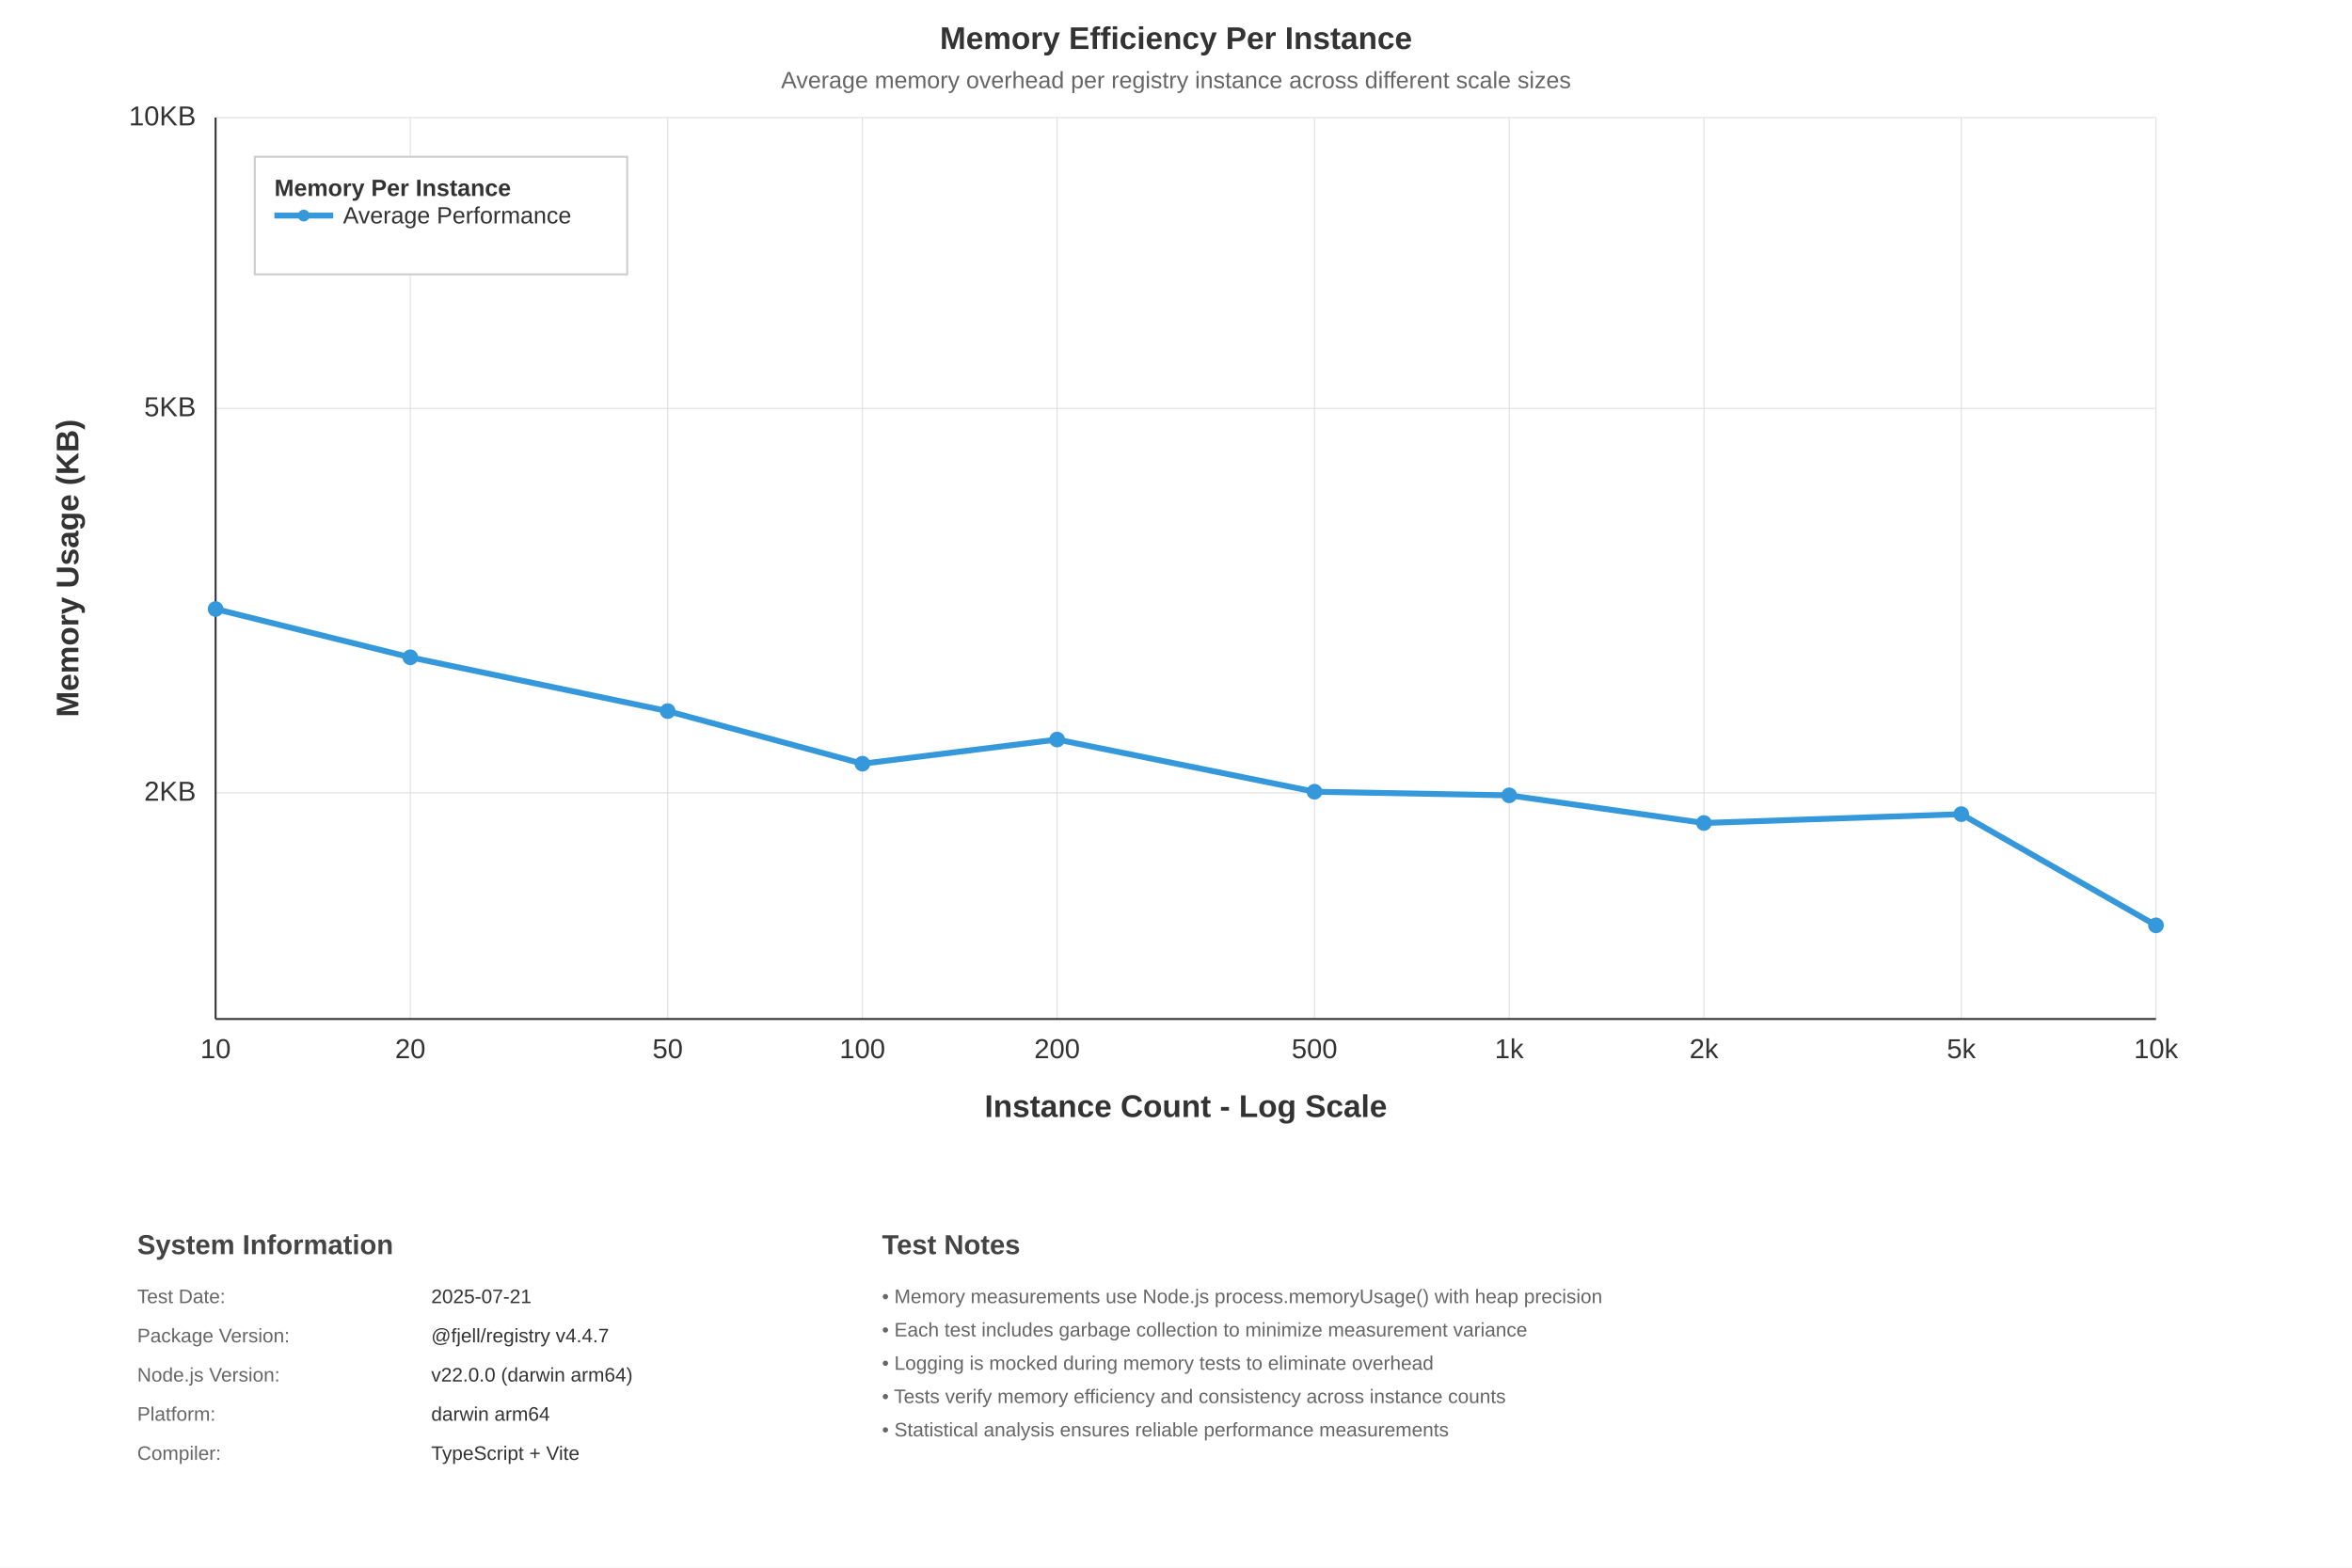
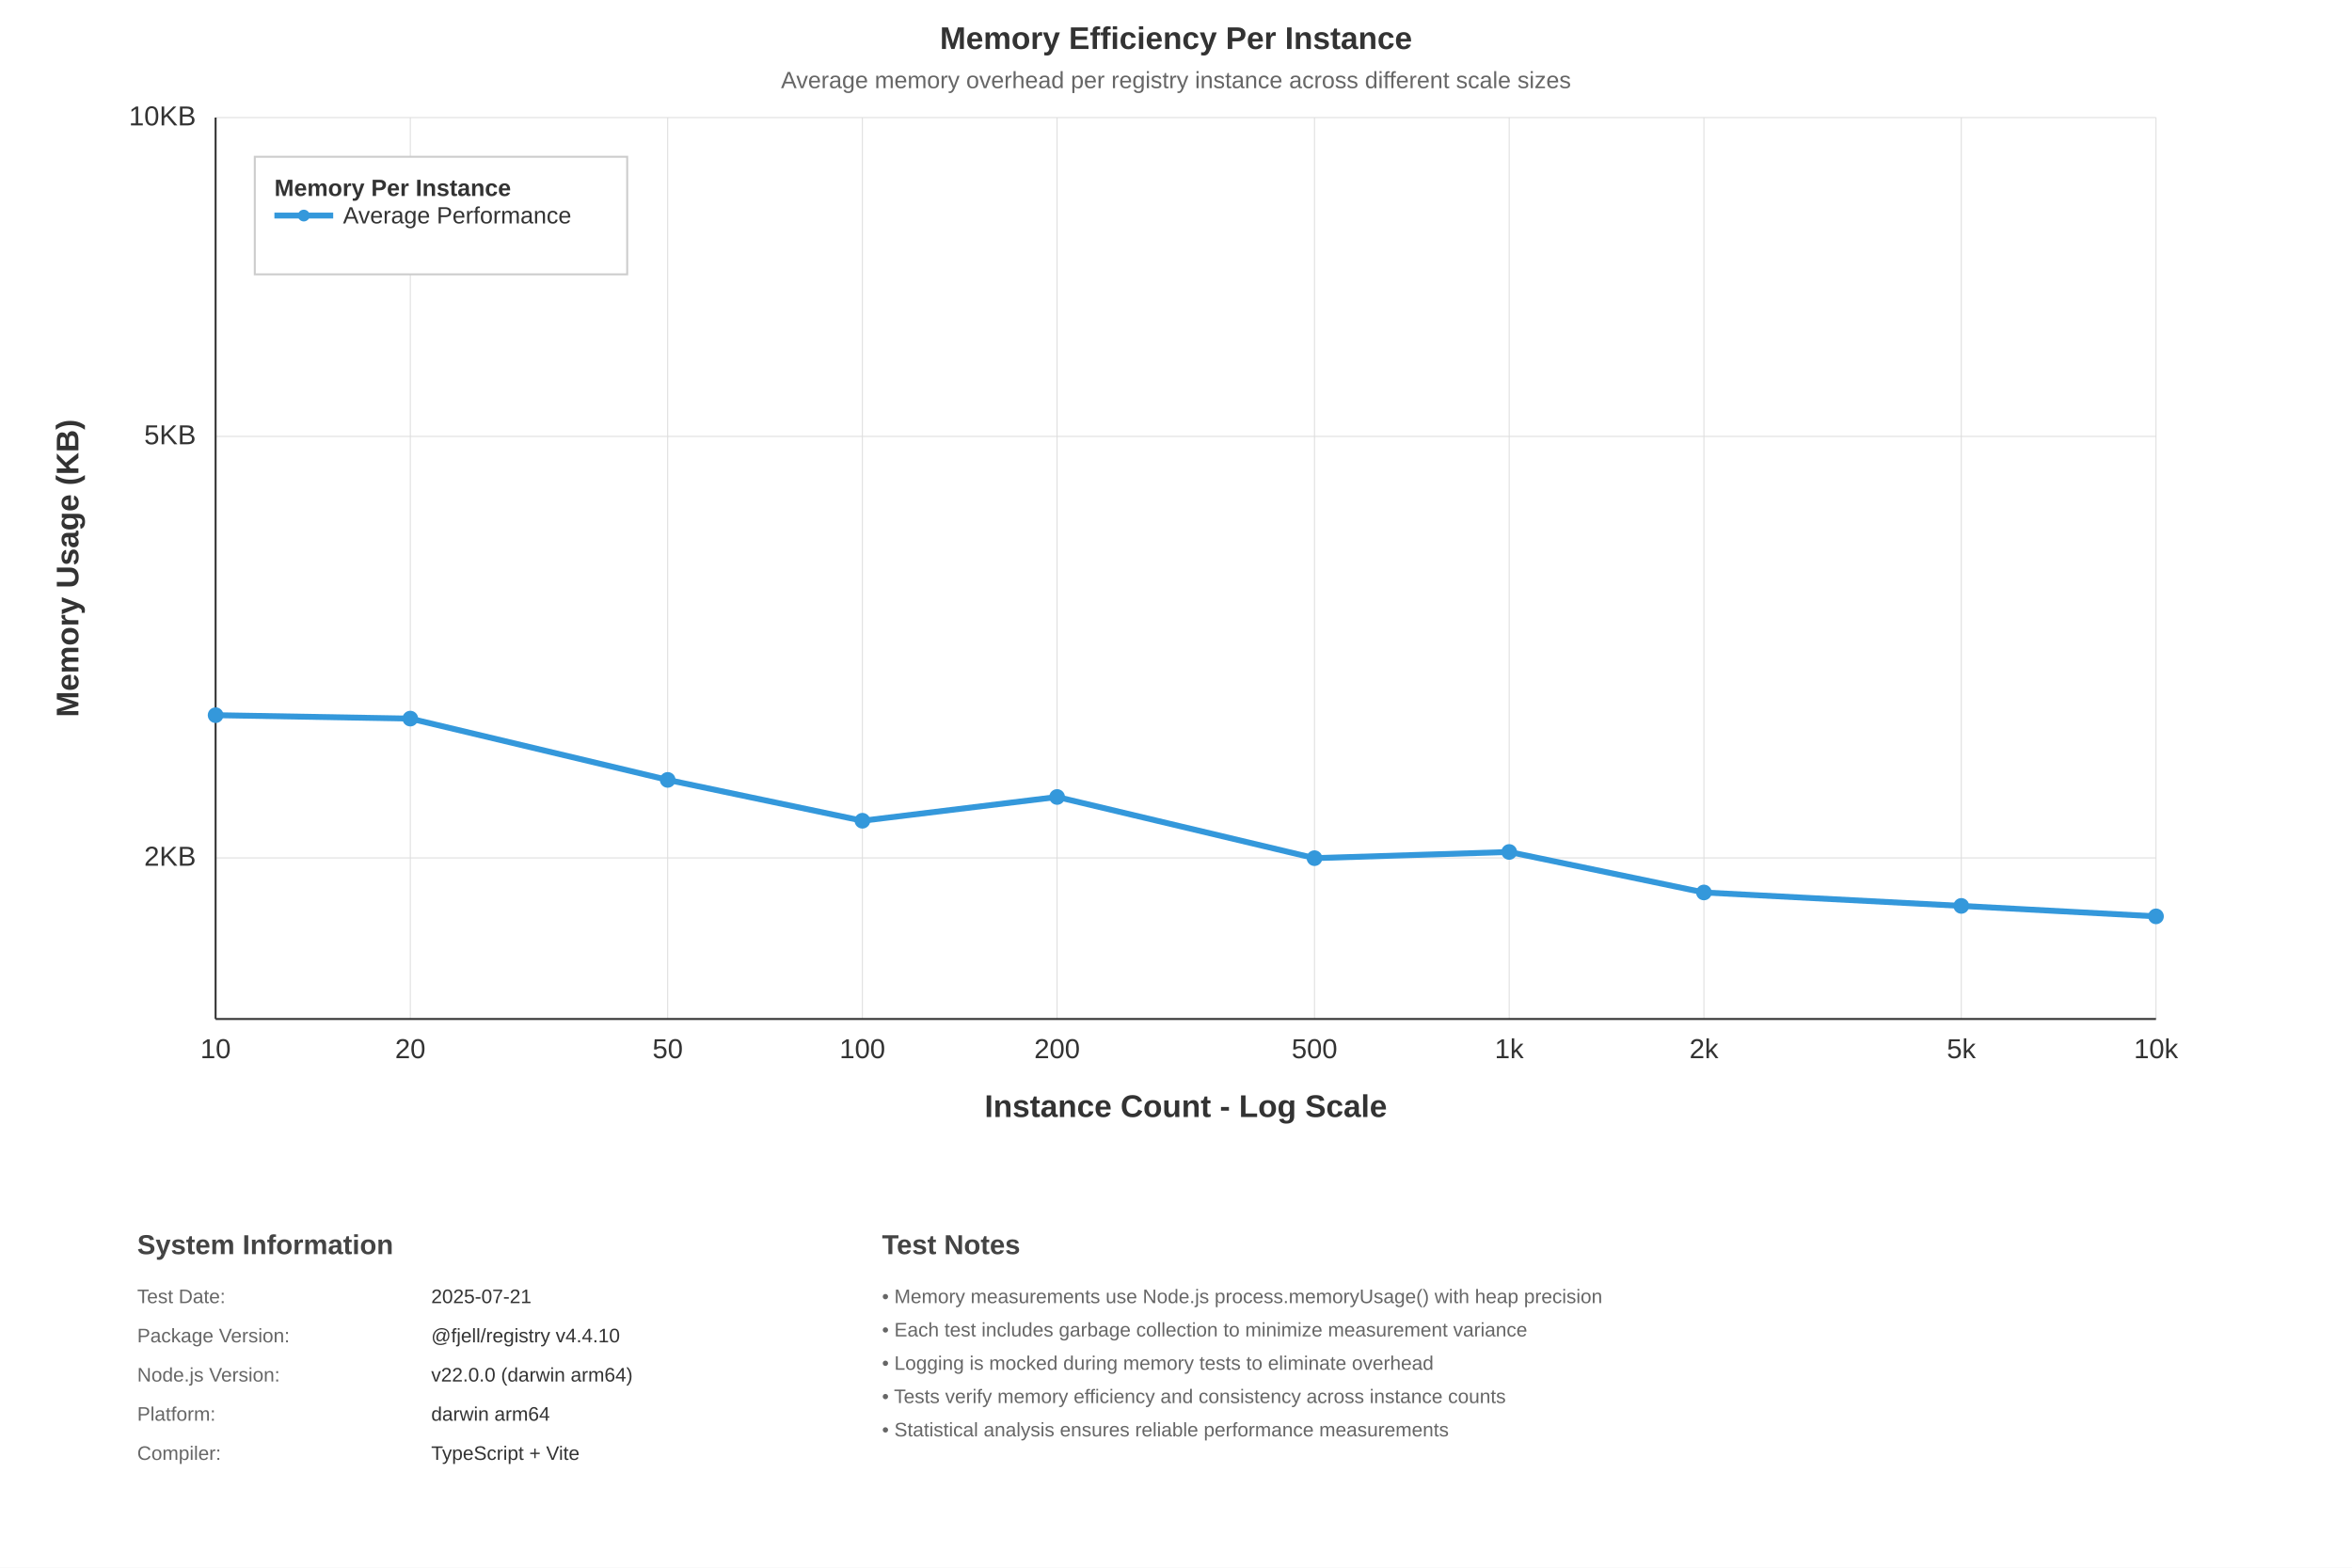
<svg xmlns="http://www.w3.org/2000/svg" width="1200" height="800">
  <style>
    .axis { stroke: #333; stroke-width: 1; }
    .grid { stroke: #ddd; stroke-width: 0.5; }
    .label { font-family: Arial, sans-serif; font-size: 14px; fill: #333; }
    .title { font-family: Arial, sans-serif; font-size: 16px; font-weight: bold; fill: #333; }
    .subtitle { font-family: Arial, sans-serif; font-size: 12px; fill: #666; }
    .per-instance { stroke: #3498db; stroke-width: 3; fill: none; }
    .per-instance-dot { fill: #3498db; }
    .legend { font-family: Arial, sans-serif; font-size: 12px; fill: #333; }
    .axis-title { font-family: Arial, sans-serif; font-size: 16px; font-weight: bold; fill: #333; }
    .metadata-section { font-family: Arial, sans-serif; font-size: 14px; font-weight: bold; fill: #444; }
    .metadata-label { font-family: Arial, sans-serif; font-size: 10px; fill: #666; }
    .metadata-value { font-family: Arial, sans-serif; font-size: 10px; fill: #333; }
  </style>
  <rect width="1200" height="800" fill="white" />
  <text x="600" y="25" text-anchor="middle" class="title">Memory Efficiency Per Instance</text>
  <text x="600" y="45" text-anchor="middle" class="subtitle">Average memory overhead per registry instance across different scale sizes</text>
  <g transform="translate(110,60)">
-     <line x1="0" y1="344.597" x2="990" y2="344.597" class="grid" />
-     <text x="-10" y="348.597" text-anchor="end" class="label">2KB</text>
-     <line x1="0" y1="148.41" x2="990" y2="148.41" class="grid" />
-     <text x="-10" y="152.41" text-anchor="end" class="label">5KB</text>
+     <line x1="0" y1="377.798" x2="990" y2="377.798" class="grid" />
+     <text x="-10" y="381.798" text-anchor="end" class="label">2KB</text>
+     <line x1="0" y1="162.709" x2="990" y2="162.709" class="grid" />
+     <text x="-10" y="166.709" text-anchor="end" class="label">5KB</text>
    <line x1="0" y1="0" x2="990" y2="0" class="grid" />
    <text x="-10" y="4" text-anchor="end" class="label">10KB</text>
    <line x1="0" y1="0" x2="0" y2="460" class="grid" />
    <text x="0" y="480" text-anchor="middle" class="label">10</text>
    <line x1="99.34" y1="0" x2="99.34" y2="460" class="grid" />
    <text x="99.34" y="480" text-anchor="middle" class="label">20</text>
    <line x1="230.66" y1="0" x2="230.66" y2="460" class="grid" />
    <text x="230.66" y="480" text-anchor="middle" class="label">50</text>
    <line x1="330" y1="0" x2="330" y2="460" class="grid" />
    <text x="330" y="480" text-anchor="middle" class="label">100</text>
    <line x1="429.34" y1="0" x2="429.34" y2="460" class="grid" />
    <text x="429.34" y="480" text-anchor="middle" class="label">200</text>
    <line x1="560.66" y1="0" x2="560.66" y2="460" class="grid" />
    <text x="560.66" y="480" text-anchor="middle" class="label">500</text>
    <line x1="660" y1="0" x2="660" y2="460" class="grid" />
    <text x="660" y="480" text-anchor="middle" class="label">1k</text>
    <line x1="759.34" y1="0" x2="759.34" y2="460" class="grid" />
    <text x="759.34" y="480" text-anchor="middle" class="label">2k</text>
    <line x1="890.66" y1="0" x2="890.66" y2="460" class="grid" />
    <text x="890.66" y="480" text-anchor="middle" class="label">5k</text>
    <line x1="990" y1="0" x2="990" y2="460" class="grid" />
    <text x="990" y="480" text-anchor="middle" class="label">10k</text>
    <line x1="0" y1="0" x2="0" y2="460" class="axis" />
    <line x1="0" y1="460" x2="990" y2="460" class="axis" />
    <text x="495" y="510" text-anchor="middle" class="axis-title">Instance Count - Log Scale</text>
    <text transform="rotate(-90,-70,230)" x="-70" y="230" text-anchor="middle" class="axis-title">Memory Usage (KB)</text>
-     <path d="M 0 250.786 L 99.34 275.437 L 230.66 302.885 L 330 329.725 L 429.34 317.384 L 560.66 344.02 L 660 345.868 L 759.34 359.976 L 890.66 355.464 L 990 412.223" class="per-instance" />
-     <circle cx="0" cy="250.786" r="4" class="per-instance-dot" />
-     <circle cx="99.34" cy="275.437" r="4" class="per-instance-dot" />
-     <circle cx="230.66" cy="302.885" r="4" class="per-instance-dot" />
-     <circle cx="330" cy="329.725" r="4" class="per-instance-dot" />
-     <circle cx="429.34" cy="317.384" r="4" class="per-instance-dot" />
-     <circle cx="560.66" cy="344.02" r="4" class="per-instance-dot" />
-     <circle cx="660" cy="345.868" r="4" class="per-instance-dot" />
-     <circle cx="759.34" cy="359.976" r="4" class="per-instance-dot" />
-     <circle cx="890.66" cy="355.464" r="4" class="per-instance-dot" />
-     <circle cx="990" cy="412.223" r="4" class="per-instance-dot" />
+     <path d="M 0 304.958 L 99.34 306.707 L 230.66 337.986 L 330 358.832 L 429.34 346.704 L 560.66 377.924 L 660 374.765 L 759.34 395.432 L 890.66 402.285 L 990 407.62" class="per-instance" />
+     <circle cx="0" cy="304.958" r="4" class="per-instance-dot" />
+     <circle cx="99.34" cy="306.707" r="4" class="per-instance-dot" />
+     <circle cx="230.66" cy="337.986" r="4" class="per-instance-dot" />
+     <circle cx="330" cy="358.832" r="4" class="per-instance-dot" />
+     <circle cx="429.34" cy="346.704" r="4" class="per-instance-dot" />
+     <circle cx="560.66" cy="377.924" r="4" class="per-instance-dot" />
+     <circle cx="660" cy="374.765" r="4" class="per-instance-dot" />
+     <circle cx="759.34" cy="395.432" r="4" class="per-instance-dot" />
+     <circle cx="890.66" cy="402.285" r="4" class="per-instance-dot" />
+     <circle cx="990" cy="407.62" r="4" class="per-instance-dot" />
    <g transform="translate(20, 20)">
      <rect x="0" y="0" width="190" height="60" fill="white" stroke="#ccc" stroke-width="1" />
      <text x="10" y="20" class="legend" font-weight="bold">Memory Per Instance</text>
      <line x1="10" y1="30" x2="40" y2="30" class="per-instance" />
      <circle cx="25" cy="30" r="3" class="per-instance-dot" />
      <text x="45" y="34" class="legend">Average Performance</text>
    </g>
  </g>
  <g transform="translate(50, 620)">
    <g transform="translate(20, 20)">
      <text x="0" y="0" class="metadata-section">System Information</text>
      <text x="0" y="25" class="metadata-label">Test Date:</text>
      <text x="150" y="25" class="metadata-value">2025-07-21</text>
      <text x="0" y="45" class="metadata-label">Package Version:</text>
-       <text x="150" y="45" class="metadata-value">@fjell/registry v4.4.7</text>
+       <text x="150" y="45" class="metadata-value">@fjell/registry v4.4.10</text>
      <text x="0" y="65" class="metadata-label">Node.js Version:</text>
      <text x="150" y="65" class="metadata-value">v22.0.0 (darwin arm64)</text>
      <text x="0" y="85" class="metadata-label">Platform:</text>
      <text x="150" y="85" class="metadata-value">darwin arm64</text>
      <text x="0" y="105" class="metadata-label">Compiler:</text>
      <text x="150" y="105" class="metadata-value">TypeScript + Vite</text>
    </g>
    <g transform="translate(400, 20)">
      <text x="0" y="0" class="metadata-section">Test Notes</text>
      <text x="0" y="25" class="metadata-label">• Memory measurements use Node.js process.memoryUsage() with heap precision</text>
      <text x="0" y="42" class="metadata-label">• Each test includes garbage collection to minimize measurement variance</text>
      <text x="0" y="59" class="metadata-label">• Logging is mocked during memory tests to eliminate overhead</text>
      <text x="0" y="76" class="metadata-label">• Tests verify memory efficiency and consistency across instance counts</text>
      <text x="0" y="93" class="metadata-label">• Statistical analysis ensures reliable performance measurements</text>
    </g>
  </g>
</svg>
